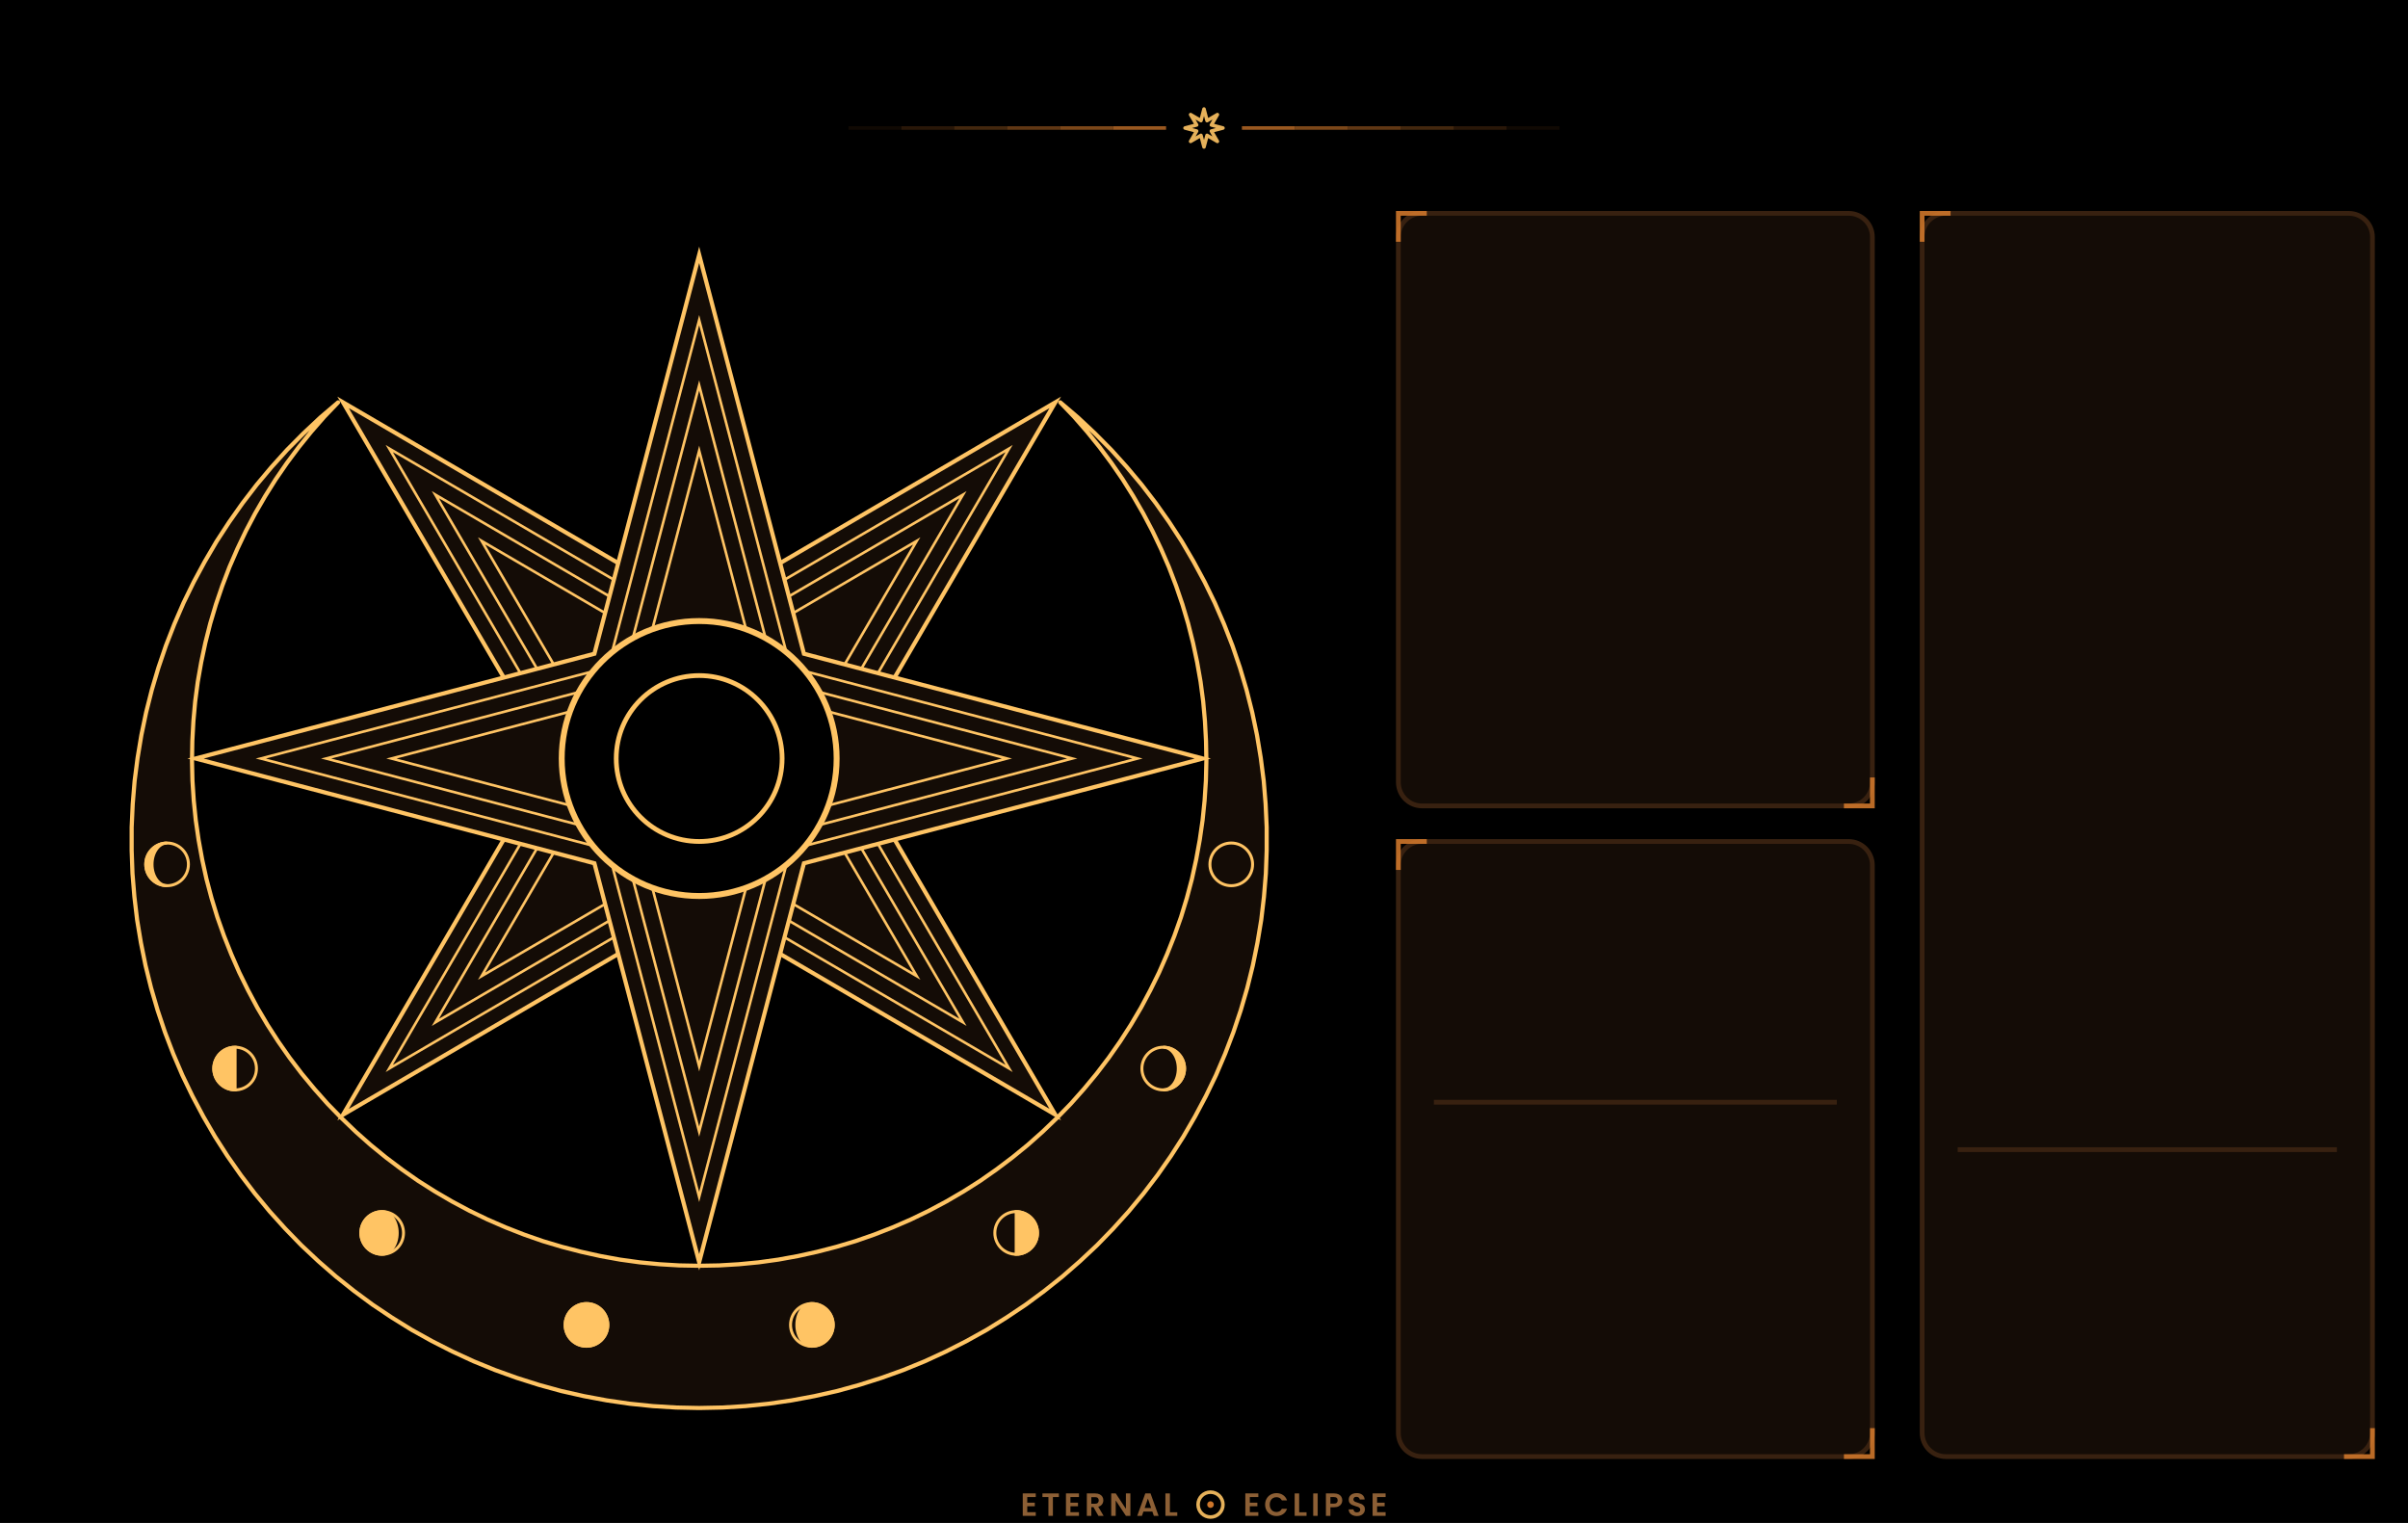
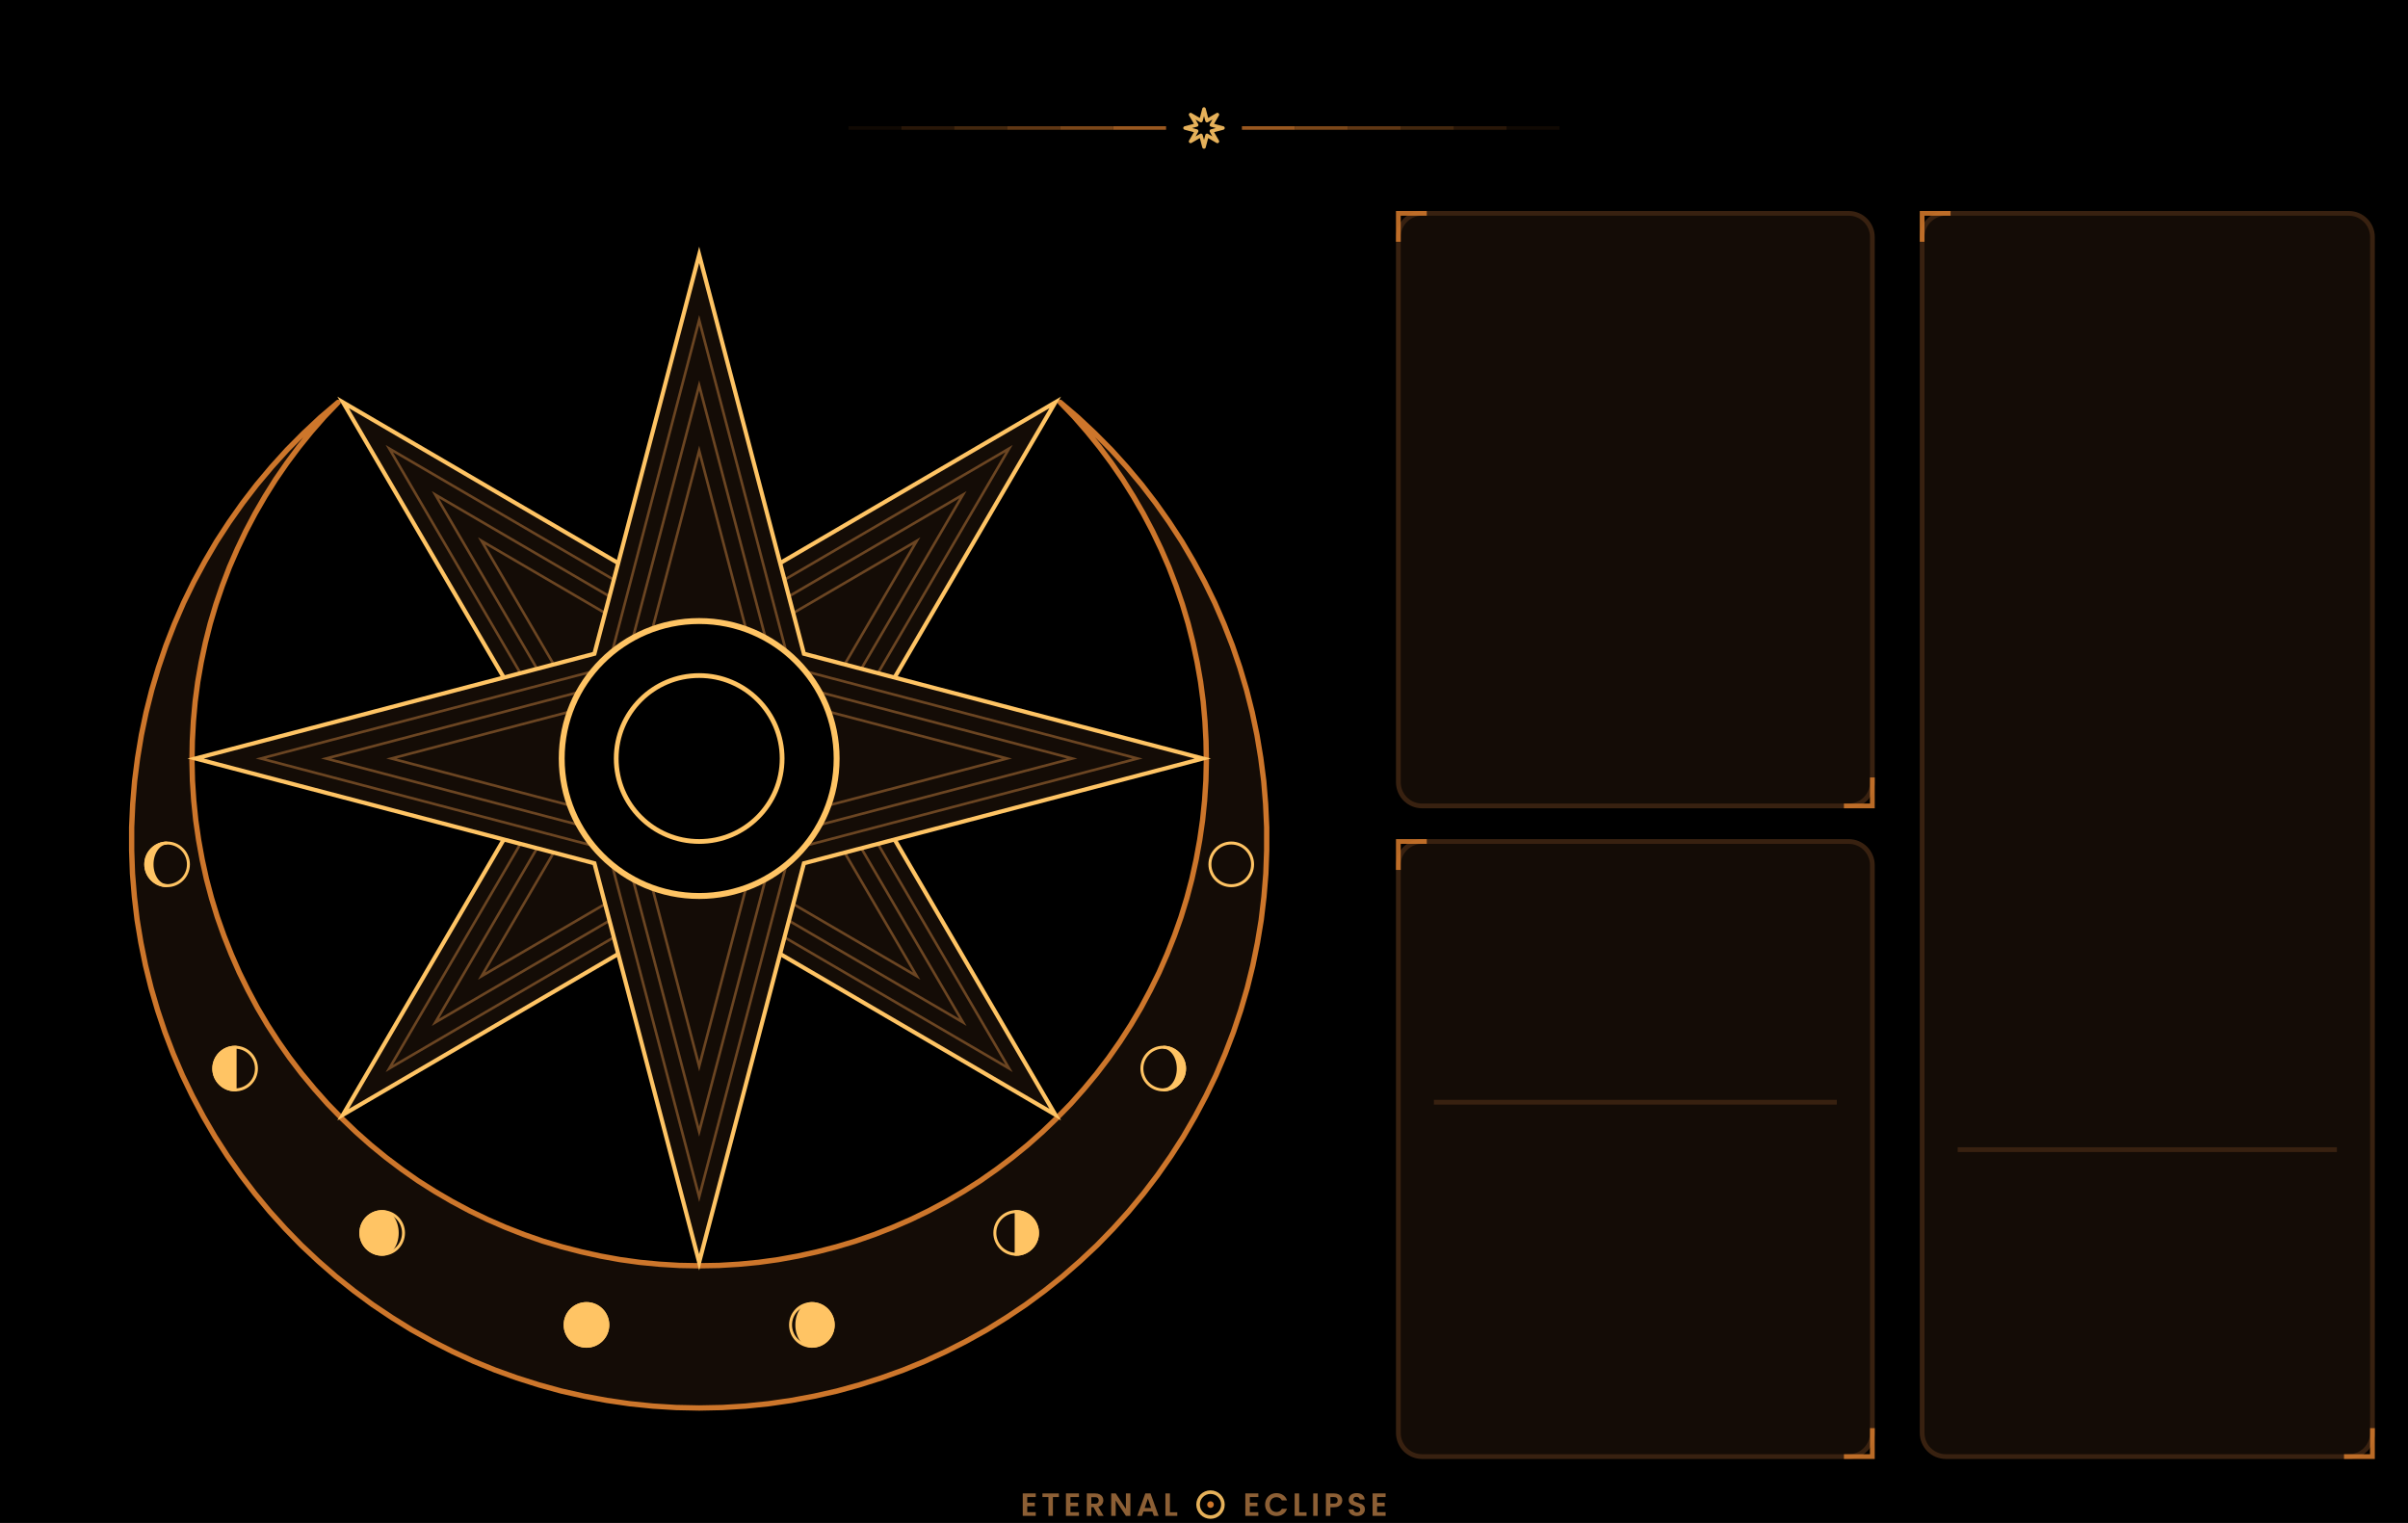
<svg xmlns="http://www.w3.org/2000/svg" width="203.2mm" height="128.5mm" viewBox="0 0 203.2 128.5">
  <rect x="0" y="0" width="203.2" height="128.5" fill="#000000" />
  <g stroke="#cd762b" stroke-width="0.3">
    <line x1="71.60" y1="10.8" x2="76.07" y2="10.8" stroke-opacity="0.08" />
    <line x1="76.07" y1="10.8" x2="80.53" y2="10.8" stroke-opacity="0.2" />
    <line x1="80.53" y1="10.8" x2="85.00" y2="10.8" stroke-opacity="0.33" />
    <line x1="85.00" y1="10.8" x2="89.47" y2="10.8" stroke-opacity="0.47" />
    <line x1="89.47" y1="10.8" x2="93.93" y2="10.8" stroke-opacity="0.6" />
    <line x1="93.93" y1="10.8" x2="98.40" y2="10.8" stroke-opacity="0.75" />
    <line x1="104.80" y1="10.8" x2="109.27" y2="10.8" stroke-opacity="0.75" />
    <line x1="109.27" y1="10.8" x2="113.73" y2="10.8" stroke-opacity="0.6" />
    <line x1="113.73" y1="10.8" x2="118.20" y2="10.8" stroke-opacity="0.47" />
    <line x1="118.20" y1="10.8" x2="122.67" y2="10.8" stroke-opacity="0.33" />
    <line x1="122.67" y1="10.8" x2="127.13" y2="10.8" stroke-opacity="0.2" />
    <line x1="127.13" y1="10.8" x2="131.60" y2="10.8" stroke-opacity="0.08" />
  </g>
  <path d="M 101.600,9.200 L 101.857,10.179 L 102.731,9.669 L 102.221,10.543 L 103.200,10.800 L 102.221,11.057 L 102.731,11.931 L 101.857,11.421 L 101.600,12.400 L 101.343,11.421 L 100.469,11.931 L 100.979,11.057 L 100.000,10.800 L 100.979,10.543 L 100.469,9.669 L 101.343,10.179 Z" fill="none" stroke="#ffc464" stroke-width="0.3" stroke-opacity="0.9" stroke-linejoin="round" />
-   <path d="M 28.53,33.95 L 27.04,35.22 L 25.61,36.56 L 24.23,37.95 L 22.92,39.40 L 21.66,40.90 L 20.47,42.45 L 19.34,44.05 L 18.27,45.69 L 17.28,47.38 L 16.35,49.10 L 15.49,50.86 L 14.71,52.66 L 14.00,54.48 L 13.37,56.33 L 12.81,58.21 L 12.33,60.11 L 11.93,62.02 L 11.61,63.95 L 11.36,65.89 L 11.20,67.84 L 11.11,69.80 L 11.11,71.76 L 11.18,73.71 L 11.34,75.66 L 11.57,77.61 L 11.89,79.54 L 12.28,81.46 L 12.75,83.36 L 13.30,85.24 L 13.92,87.09 L 14.62,88.92 L 15.39,90.72 L 16.24,92.48 L 17.16,94.21 L 18.14,95.90 L 19.20,97.55 L 20.32,99.15 L 21.51,100.71 L 22.76,102.22 L 24.07,103.67 L 25.43,105.07 L 26.86,106.41 L 28.34,107.70 L 29.87,108.92 L 31.44,110.08 L 33.07,111.17 L 34.73,112.20 L 36.44,113.15 L 38.19,114.04 L 39.97,114.86 L 41.78,115.60 L 43.62,116.26 L 45.48,116.85 L 47.37,117.37 L 49.28,117.80 L 51.21,118.16 L 53.14,118.44 L 55.09,118.64 L 57.04,118.76 L 59.00,118.80 L 60.96,118.76 L 62.91,118.64 L 64.86,118.44 L 66.79,118.16 L 68.72,117.80 L 70.63,117.37 L 72.52,116.85 L 74.38,116.26 L 76.22,115.60 L 78.03,114.86 L 79.81,114.04 L 81.56,113.15 L 83.27,112.20 L 84.93,111.17 L 86.56,110.08 L 88.13,108.92 L 89.66,107.70 L 91.14,106.41 L 92.57,105.07 L 93.93,103.67 L 95.24,102.22 L 96.49,100.71 L 97.68,99.15 L 98.80,97.55 L 99.86,95.90 L 100.84,94.21 L 101.76,92.48 L 102.61,90.72 L 103.38,88.92 L 104.08,87.09 L 104.70,85.24 L 105.25,83.36 L 105.72,81.46 L 106.11,79.54 L 106.43,77.61 L 106.66,75.66 L 106.82,73.71 L 106.89,71.76 L 106.89,69.80 L 106.80,67.84 L 106.64,65.89 L 106.39,63.95 L 106.07,62.02 L 105.67,60.11 L 105.19,58.21 L 104.63,56.33 L 104.00,54.48 L 103.29,52.66 L 102.51,50.86 L 101.65,49.10 L 100.72,47.38 L 99.73,45.69 L 98.66,44.05 L 97.53,42.45 L 96.34,40.90 L 95.08,39.40 L 93.77,37.95 L 92.39,36.56 L 90.96,35.22 L 89.47,33.95 L 89.47,33.95 L 90.63,35.16 L 91.73,36.42 L 92.79,37.73 L 93.79,39.07 L 94.74,40.45 L 95.63,41.87 L 96.47,43.32 L 97.25,44.80 L 97.97,46.31 L 98.64,47.85 L 99.24,49.42 L 99.78,51.00 L 100.26,52.61 L 100.67,54.23 L 101.02,55.87 L 101.31,57.52 L 101.53,59.18 L 101.68,60.85 L 101.77,62.52 L 101.80,64.20 L 101.76,65.87 L 101.65,67.55 L 101.48,69.21 L 101.24,70.87 L 100.94,72.52 L 100.58,74.16 L 100.15,75.78 L 99.66,77.38 L 99.10,78.96 L 98.48,80.52 L 97.81,82.05 L 97.07,83.55 L 96.28,85.03 L 95.43,86.47 L 94.52,87.88 L 93.56,89.25 L 92.54,90.59 L 91.47,91.88 L 90.36,93.13 L 89.19,94.33 L 87.98,95.49 L 86.73,96.60 L 85.43,97.66 L 84.09,98.67 L 82.72,99.63 L 81.30,100.53 L 79.86,101.37 L 78.38,102.16 L 76.87,102.89 L 75.33,103.56 L 73.77,104.17 L 72.19,104.72 L 70.58,105.20 L 68.96,105.62 L 67.33,105.98 L 65.68,106.28 L 64.02,106.51 L 62.35,106.67 L 60.68,106.77 L 59.00,106.80 L 57.32,106.77 L 55.65,106.67 L 53.98,106.51 L 52.32,106.28 L 50.67,105.98 L 49.04,105.62 L 47.42,105.20 L 45.81,104.72 L 44.23,104.17 L 42.67,103.56 L 41.13,102.89 L 39.62,102.16 L 38.14,101.37 L 36.70,100.53 L 35.28,99.63 L 33.91,98.67 L 32.57,97.66 L 31.27,96.60 L 30.02,95.49 L 28.81,94.33 L 27.64,93.13 L 26.53,91.88 L 25.46,90.59 L 24.44,89.25 L 23.48,87.88 L 22.57,86.47 L 21.72,85.03 L 20.93,83.55 L 20.19,82.05 L 19.52,80.52 L 18.90,78.96 L 18.34,77.38 L 17.85,75.78 L 17.42,74.16 L 17.06,72.52 L 16.76,70.87 L 16.52,69.21 L 16.35,67.55 L 16.24,65.87 L 16.20,64.20 L 16.23,62.52 L 16.32,60.85 L 16.47,59.18 L 16.69,57.52 L 16.98,55.87 L 17.33,54.23 L 17.74,52.61 L 18.22,51.00 L 18.76,49.42 L 19.36,47.85 L 20.03,46.31 L 20.75,44.80 L 21.53,43.32 L 22.37,41.87 L 23.26,40.45 L 24.21,39.07 L 25.21,37.73 L 26.27,36.42 L 27.37,35.16 L 28.53,33.95 Z" fill="#140c06" stroke="#ffc464" stroke-width="0.35" stroke-linejoin="round" />
+   <path d="M 28.53,33.95 L 27.04,35.22 L 25.61,36.56 L 24.23,37.95 L 22.92,39.40 L 21.66,40.90 L 20.47,42.45 L 19.34,44.05 L 18.27,45.69 L 17.28,47.38 L 16.35,49.10 L 15.49,50.86 L 14.71,52.66 L 14.00,54.48 L 13.37,56.33 L 12.81,58.21 L 12.33,60.11 L 11.93,62.02 L 11.61,63.95 L 11.36,65.89 L 11.20,67.84 L 11.11,69.80 L 11.11,71.76 L 11.18,73.71 L 11.34,75.66 L 11.57,77.61 L 11.89,79.54 L 12.28,81.46 L 12.75,83.36 L 13.30,85.24 L 13.92,87.09 L 14.62,88.92 L 15.39,90.72 L 16.24,92.48 L 17.16,94.21 L 18.14,95.90 L 19.20,97.55 L 20.32,99.15 L 21.51,100.71 L 22.76,102.22 L 24.07,103.67 L 25.43,105.07 L 26.86,106.41 L 28.34,107.70 L 29.87,108.92 L 31.44,110.08 L 33.07,111.17 L 34.73,112.20 L 36.44,113.15 L 38.19,114.04 L 39.97,114.86 L 41.78,115.60 L 43.62,116.26 L 45.48,116.85 L 47.37,117.37 L 49.28,117.80 L 51.21,118.16 L 53.14,118.44 L 55.09,118.64 L 57.04,118.76 L 59.00,118.80 L 60.96,118.76 L 62.91,118.64 L 64.86,118.44 L 66.79,118.16 L 68.72,117.80 L 70.63,117.37 L 72.52,116.85 L 74.38,116.26 L 76.22,115.60 L 78.03,114.86 L 79.81,114.04 L 81.56,113.15 L 83.27,112.20 L 84.93,111.17 L 86.56,110.08 L 88.13,108.92 L 89.66,107.70 L 91.14,106.41 L 92.57,105.07 L 93.93,103.67 L 95.24,102.22 L 96.49,100.71 L 97.68,99.15 L 98.80,97.55 L 99.86,95.90 L 100.84,94.21 L 101.76,92.48 L 102.61,90.72 L 103.38,88.92 L 104.08,87.09 L 104.70,85.24 L 105.25,83.36 L 105.72,81.46 L 106.11,79.54 L 106.43,77.61 L 106.66,75.66 L 106.82,73.71 L 106.89,71.76 L 106.89,69.80 L 106.80,67.84 L 106.64,65.89 L 106.39,63.95 L 106.07,62.02 L 105.67,60.11 L 105.19,58.21 L 104.63,56.33 L 104.00,54.48 L 103.29,52.66 L 102.51,50.86 L 101.65,49.10 L 100.72,47.38 L 99.73,45.69 L 98.66,44.05 L 97.53,42.45 L 96.34,40.90 L 95.08,39.40 L 93.77,37.95 L 92.39,36.56 L 90.96,35.22 L 89.47,33.95 L 89.47,33.95 L 90.63,35.16 L 91.73,36.42 L 92.79,37.73 L 93.79,39.07 L 94.74,40.45 L 95.63,41.87 L 96.47,43.32 L 97.25,44.80 L 97.97,46.31 L 98.64,47.85 L 99.24,49.42 L 99.78,51.00 L 100.26,52.61 L 100.67,54.23 L 101.02,55.87 L 101.31,57.52 L 101.53,59.18 L 101.68,60.85 L 101.77,62.52 L 101.80,64.20 L 101.76,65.87 L 101.65,67.55 L 101.48,69.21 L 101.24,70.87 L 100.94,72.52 L 100.58,74.16 L 100.15,75.78 L 99.66,77.38 L 99.10,78.96 L 98.48,80.52 L 97.81,82.05 L 97.07,83.55 L 96.28,85.03 L 95.43,86.47 L 94.52,87.88 L 93.56,89.25 L 92.54,90.59 L 91.47,91.88 L 90.36,93.13 L 89.19,94.33 L 87.98,95.49 L 86.73,96.60 L 85.43,97.66 L 84.09,98.67 L 82.72,99.63 L 81.30,100.53 L 79.86,101.37 L 78.38,102.16 L 76.87,102.89 L 75.33,103.56 L 73.77,104.17 L 72.19,104.72 L 70.58,105.20 L 68.96,105.62 L 67.33,105.98 L 65.68,106.28 L 64.02,106.51 L 62.35,106.67 L 60.68,106.77 L 59.00,106.80 L 57.32,106.77 L 55.65,106.67 L 53.98,106.51 L 52.32,106.28 L 50.67,105.98 L 49.04,105.62 L 47.42,105.20 L 45.81,104.72 L 44.23,104.17 L 42.67,103.56 L 41.13,102.89 L 39.62,102.16 L 38.14,101.37 L 36.70,100.53 L 35.28,99.63 L 33.91,98.67 L 32.57,97.66 L 31.27,96.60 L 30.02,95.49 L 28.81,94.33 L 27.64,93.13 L 26.53,91.88 L 25.46,90.59 L 24.44,89.25 L 23.48,87.88 L 22.57,86.47 L 21.72,85.03 L 20.93,83.55 L 20.19,82.05 L 19.52,80.52 L 18.90,78.96 L 18.34,77.38 L 17.85,75.78 L 17.42,74.16 L 17.06,72.52 L 16.76,70.87 L 16.52,69.21 L 16.35,67.55 L 16.24,65.87 L 16.20,64.20 L 16.23,62.52 L 16.32,60.85 L 16.47,59.18 L 16.69,57.52 L 16.98,55.87 L 17.33,54.23 L 17.74,52.61 L 18.22,51.00 L 18.76,49.42 L 19.36,47.85 L 20.03,46.31 L 20.75,44.80 L 21.53,43.32 L 22.37,41.87 L 23.26,40.45 L 24.21,39.07 L 25.21,37.73 L 26.27,36.42 L 27.37,35.16 L 28.53,33.95 Z" fill="#140c06" stroke="#cd762b" stroke-width="0.45" stroke-linejoin="round" />
  <g fill="none" stroke="#ffc464" stroke-width="0.25">
    <circle cx="103.90" cy="72.93" r="1.80" />
    <circle cx="98.16" cy="90.16" r="1.80" />
    <path d="M 98.16,88.36 A 1.80 1.80 0 0 1 98.16,91.96 A 1.27 1.80 0 0 0 98.16,88.36 Z" fill="#ffc464" />
    <circle cx="85.75" cy="104.03" r="1.80" />
    <path d="M 85.75,102.23 A 1.80 1.80 0 0 1 85.75,105.83 L 85.75,102.23 Z" fill="#ffc464" />
    <circle cx="68.51" cy="111.79" r="1.80" />
    <path d="M 68.51,109.99 A 1.80 1.80 0 0 1 68.51,113.59 A 1.27 1.80 0 0 1 68.51,109.99 Z" fill="#ffc464" />
    <circle cx="49.49" cy="111.79" r="1.80" />
    <circle cx="49.49" cy="111.79" r="1.80" fill="#ffc464" />
    <circle cx="32.25" cy="104.03" r="1.80" />
    <path d="M 32.25,102.23 A 1.80 1.80 0 0 0 32.25,105.83 A 1.27 1.80 0 0 0 32.25,102.23 Z" fill="#ffc464" />
    <circle cx="19.84" cy="90.16" r="1.80" />
    <path d="M 19.84,88.36 A 1.80 1.80 0 0 0 19.84,91.96 L 19.84,88.36 Z" fill="#ffc464" />
    <circle cx="14.10" cy="72.93" r="1.80" />
    <path d="M 14.10,71.13 A 1.80 1.80 0 0 0 14.10,74.73 A 1.27 1.80 0 0 1 14.10,71.13 Z" fill="#ffc464" />
  </g>
  <path d="M 89.05,33.95 L 71.50,64.00 L 89.05,94.05 L 59.00,76.50 L 28.95,94.05 L 46.50,64.00 L 28.95,33.95 L 59.00,51.50 Z" fill="#140c06" stroke="#ffc464" stroke-width="0.35" stroke-linejoin="miter" stroke-miterlimit="16" />
-   <path d="M 85.15,37.85 L 69.88,64.00 L 85.15,90.15 L 59.00,74.88 L 32.85,90.15 L 48.12,64.00 L 32.85,37.85 L 59.00,53.12 Z" fill="none" stroke="#ffc464" stroke-width="0.22" stroke-linejoin="miter" stroke-miterlimit="16" />
-   <path d="M 81.26,41.74 L 68.26,64.00 L 81.26,86.26 L 59.00,73.26 L 36.74,86.26 L 49.74,64.00 L 36.74,41.74 L 59.00,54.74 Z" fill="none" stroke="#ffc464" stroke-width="0.22" stroke-linejoin="miter" stroke-miterlimit="16" />
-   <path d="M 77.36,45.64 L 66.64,64.00 L 77.36,82.36 L 59.00,71.64 L 40.64,82.36 L 51.36,64.00 L 40.64,45.64 L 59.00,56.36 Z" fill="none" stroke="#ffc464" stroke-width="0.22" stroke-linejoin="miter" stroke-miterlimit="16" />
+   <path d="M 85.15,37.85 L 69.88,64.00 L 85.15,90.15 L 59.00,74.88 L 32.85,90.15 L 48.12,64.00 L 32.85,37.85 L 59.00,53.12 Z" fill="none" stroke="#6b4522" stroke-width="0.22" stroke-linejoin="miter" stroke-miterlimit="16" />
+   <path d="M 81.26,41.74 L 68.26,64.00 L 81.26,86.26 L 59.00,73.26 L 36.74,86.26 L 49.74,64.00 L 36.74,41.74 L 59.00,54.74 Z" fill="none" stroke="#6b4522" stroke-width="0.22" stroke-linejoin="miter" stroke-miterlimit="16" />
+   <path d="M 77.36,45.64 L 66.64,64.00 L 77.36,82.36 L 59.00,71.64 L 40.64,82.36 L 51.36,64.00 L 40.64,45.64 L 59.00,56.36 Z" fill="none" stroke="#6b4522" stroke-width="0.22" stroke-linejoin="miter" stroke-miterlimit="16" />
  <path d="M 59.00,21.50 L 67.84,55.16 L 101.50,64.00 L 67.84,72.84 L 59.00,106.50 L 50.16,72.84 L 16.50,64.00 L 50.16,55.16 Z" fill="#140c06" stroke="#ffc464" stroke-width="0.35" stroke-linejoin="miter" stroke-miterlimit="16" />
-   <path d="M 59.00,27.01 L 66.69,56.31 L 95.99,64.00 L 66.69,71.69 L 59.00,100.99 L 51.31,71.69 L 22.01,64.00 L 51.31,56.31 Z" fill="none" stroke="#ffc464" stroke-width="0.22" stroke-linejoin="miter" stroke-miterlimit="16" />
-   <path d="M 59.00,32.52 L 65.55,57.45 L 90.48,64.00 L 65.55,70.55 L 59.00,95.48 L 52.45,70.55 L 27.52,64.00 L 52.45,57.45 Z" fill="none" stroke="#ffc464" stroke-width="0.22" stroke-linejoin="miter" stroke-miterlimit="16" />
-   <path d="M 59.00,38.03 L 64.40,58.60 L 84.97,64.00 L 64.40,69.40 L 59.00,89.97 L 53.60,69.40 L 33.03,64.00 L 53.60,58.60 Z" fill="none" stroke="#ffc464" stroke-width="0.22" stroke-linejoin="miter" stroke-miterlimit="16" />
+   <path d="M 59.00,27.01 L 66.69,56.31 L 95.99,64.00 L 66.69,71.69 L 59.00,100.99 L 51.31,71.69 L 22.01,64.00 L 51.31,56.31 Z" fill="none" stroke="#6b4522" stroke-width="0.22" stroke-linejoin="miter" stroke-miterlimit="16" />
+   <path d="M 59.00,32.52 L 65.55,57.45 L 90.48,64.00 L 65.55,70.55 L 59.00,95.48 L 52.45,70.55 L 27.52,64.00 L 52.45,57.45 Z" fill="none" stroke="#6b4522" stroke-width="0.22" stroke-linejoin="miter" stroke-miterlimit="16" />
+   <path d="M 59.00,38.03 L 64.40,58.60 L 84.97,64.00 L 64.40,69.40 L 59.00,89.97 L 53.60,69.40 L 33.03,64.00 L 53.60,58.60 Z" fill="none" stroke="#6b4522" stroke-width="0.22" stroke-linejoin="miter" stroke-miterlimit="16" />
  <circle cx="59.00" cy="64.00" r="11.6" fill="#000000" stroke="#ffc464" stroke-width="0.5" />
  <circle cx="59.00" cy="64.00" r="7.0" fill="none" stroke="#ffc464" stroke-width="0.4" />
  <rect x="118.00" y="18.00" width="40.00" height="50.00" rx="2" fill="#140c06" stroke="#382110" stroke-width="0.4" />
  <rect x="118.00" y="71.00" width="40.00" height="51.90" rx="2" fill="#140c06" stroke="#382110" stroke-width="0.4" />
  <line x1="121.00" y1="93" x2="155.00" y2="93" stroke="#382110" stroke-width="0.4" />
  <rect x="162.20" y="18.00" width="38.00" height="104.90" rx="2" fill="#140c06" stroke="#382110" stroke-width="0.4" />
  <line x1="165.20" y1="97" x2="197.20" y2="97" stroke="#382110" stroke-width="0.4" />
  <g fill="none" stroke="#cd762b" stroke-width="0.4" stroke-opacity="0.9">
    <path d="M 118.00,20.40 L 118.00,18.00 L 120.40,18.00" />
    <path d="M 158.00,65.60 L 158.00,68.00 L 155.60,68.00" />
    <path d="M 118.00,73.40 L 118.00,71.00 L 120.40,71.00" />
    <path d="M 158.00,120.50 L 158.00,122.90 L 155.60,122.90" />
    <path d="M 162.20,20.40 L 162.20,18.00 L 164.60,18.00" />
    <path d="M 200.20,120.50 L 200.20,122.90 L 197.80,122.90" />
  </g>
  <g transform="translate(101.6 127.9)">
    <g fill="#9c6a3b" fill-opacity="0.9">
      <path d="M-14.915 -1.586V-1.111H-14.278V-0.810H-14.915V-0.309H-14.197V0.000H-15.295V-1.895H-14.197V-1.586Z" />
      <path d="M-12.245 -1.892V-1.586H-12.750V0.000H-13.129V-1.586H-13.633V-1.892Z" />
      <path d="M-11.270 -1.586V-1.111H-10.633V-0.810H-11.270V-0.309H-10.551V0.000H-11.649V-1.895H-10.551V-1.586Z" />
      <path d="M-8.911 0.000 -9.329 -0.737H-9.508V0.000H-9.887V-1.892H-9.177Q-8.957 -1.892 -8.803 -1.815Q-8.648 -1.737 -8.571 -1.606Q-8.494 -1.474 -8.494 -1.312Q-8.494 -1.125 -8.602 -0.974Q-8.711 -0.824 -8.925 -0.767L-8.472 0.000ZM-9.508 -1.022H-9.190Q-9.036 -1.022 -8.960 -1.096Q-8.884 -1.171 -8.884 -1.304Q-8.884 -1.434 -8.960 -1.506Q-9.036 -1.577 -9.190 -1.577H-9.508Z" />
      <path d="M-6.212 0.000H-6.591L-7.450 -1.298V0.000H-7.830V-1.895H-7.450L-6.591 -0.594V-1.895H-6.212Z" />
      <path d="M-4.357 -0.360H-5.111L-5.236 0.000H-5.634L-4.954 -1.895H-4.512L-3.832 0.000H-4.233ZM-4.460 -0.664 -4.734 -1.455 -5.008 -0.664Z" />
      <path d="M-2.877 -0.301H-2.254V0.000H-3.257V-1.892H-2.877Z" />
      <path d="M3.867 -1.586V-1.111H4.504V-0.810H3.867V-0.309H4.585V0.000H3.487V-1.895H4.585V-1.586Z" />
      <path d="M6.117 -1.916Q6.434 -1.916 6.672 -1.754Q6.911 -1.591 7.006 -1.304H6.569Q6.504 -1.439 6.386 -1.507Q6.268 -1.575 6.114 -1.575Q5.948 -1.575 5.820 -1.498Q5.691 -1.420 5.619 -1.279Q5.547 -1.138 5.547 -0.949Q5.547 -0.762 5.619 -0.619Q5.691 -0.477 5.820 -0.400Q5.948 -0.323 6.114 -0.323Q6.268 -0.323 6.386 -0.392Q6.504 -0.461 6.569 -0.596H7.006Q6.911 -0.306 6.673 -0.145Q6.436 0.016 6.117 0.016Q5.845 0.016 5.627 -0.107Q5.409 -0.230 5.283 -0.450Q5.157 -0.669 5.157 -0.949Q5.157 -1.228 5.283 -1.449Q5.409 -1.670 5.627 -1.793Q5.845 -1.916 6.117 -1.916Z" />
      <path d="M8.030 -0.301H8.654V0.000H7.651V-1.892H8.030Z" />
      <path d="M9.594 -1.892V0.000H9.215V-1.892Z" />
      <path d="M10.985 -0.726H10.668V0.000H10.288V-1.892H10.985Q11.204 -1.892 11.359 -1.816Q11.513 -1.740 11.591 -1.607Q11.668 -1.474 11.668 -1.306Q11.668 -1.155 11.596 -1.022Q11.524 -0.889 11.371 -0.808Q11.218 -0.726 10.985 -0.726ZM11.278 -1.306Q11.278 -1.583 10.969 -1.583H10.668V-1.033H10.969Q11.126 -1.033 11.202 -1.104Q11.278 -1.176 11.278 -1.306Z" />
      <path d="M12.207 -0.545H12.614Q12.622 -0.428 12.697 -0.360Q12.771 -0.293 12.901 -0.293Q13.034 -0.293 13.110 -0.356Q13.186 -0.420 13.186 -0.523Q13.186 -0.607 13.134 -0.661Q13.083 -0.716 13.006 -0.747Q12.928 -0.778 12.793 -0.816Q12.609 -0.870 12.493 -0.923Q12.378 -0.976 12.296 -1.083Q12.213 -1.190 12.213 -1.369Q12.213 -1.537 12.297 -1.661Q12.381 -1.786 12.533 -1.853Q12.685 -1.919 12.880 -1.919Q13.172 -1.919 13.355 -1.777Q13.538 -1.634 13.557 -1.380H13.140Q13.134 -1.477 13.057 -1.541Q12.980 -1.605 12.853 -1.605Q12.741 -1.605 12.675 -1.548Q12.609 -1.491 12.609 -1.382Q12.609 -1.306 12.659 -1.256Q12.709 -1.206 12.783 -1.175Q12.858 -1.144 12.994 -1.103Q13.178 -1.049 13.294 -0.995Q13.411 -0.941 13.495 -0.832Q13.579 -0.724 13.579 -0.548Q13.579 -0.396 13.500 -0.266Q13.422 -0.136 13.270 -0.058Q13.118 0.019 12.909 0.019Q12.712 0.019 12.553 -0.049Q12.395 -0.117 12.302 -0.244Q12.210 -0.371 12.207 -0.545Z" />
      <path d="M14.606 -1.586V-1.111H15.243V-0.810H14.606V-0.309H15.325V0.000H14.227V-1.895H15.325V-1.586Z" />
    </g>
    <circle cx="0.550" cy="-0.950" r="1.05" fill="none" stroke="#ffc464" stroke-width="0.3" stroke-opacity="0.9" />
    <circle cx="0.550" cy="-0.950" r="0.28" fill="#cd762b" />
  </g>
</svg>
